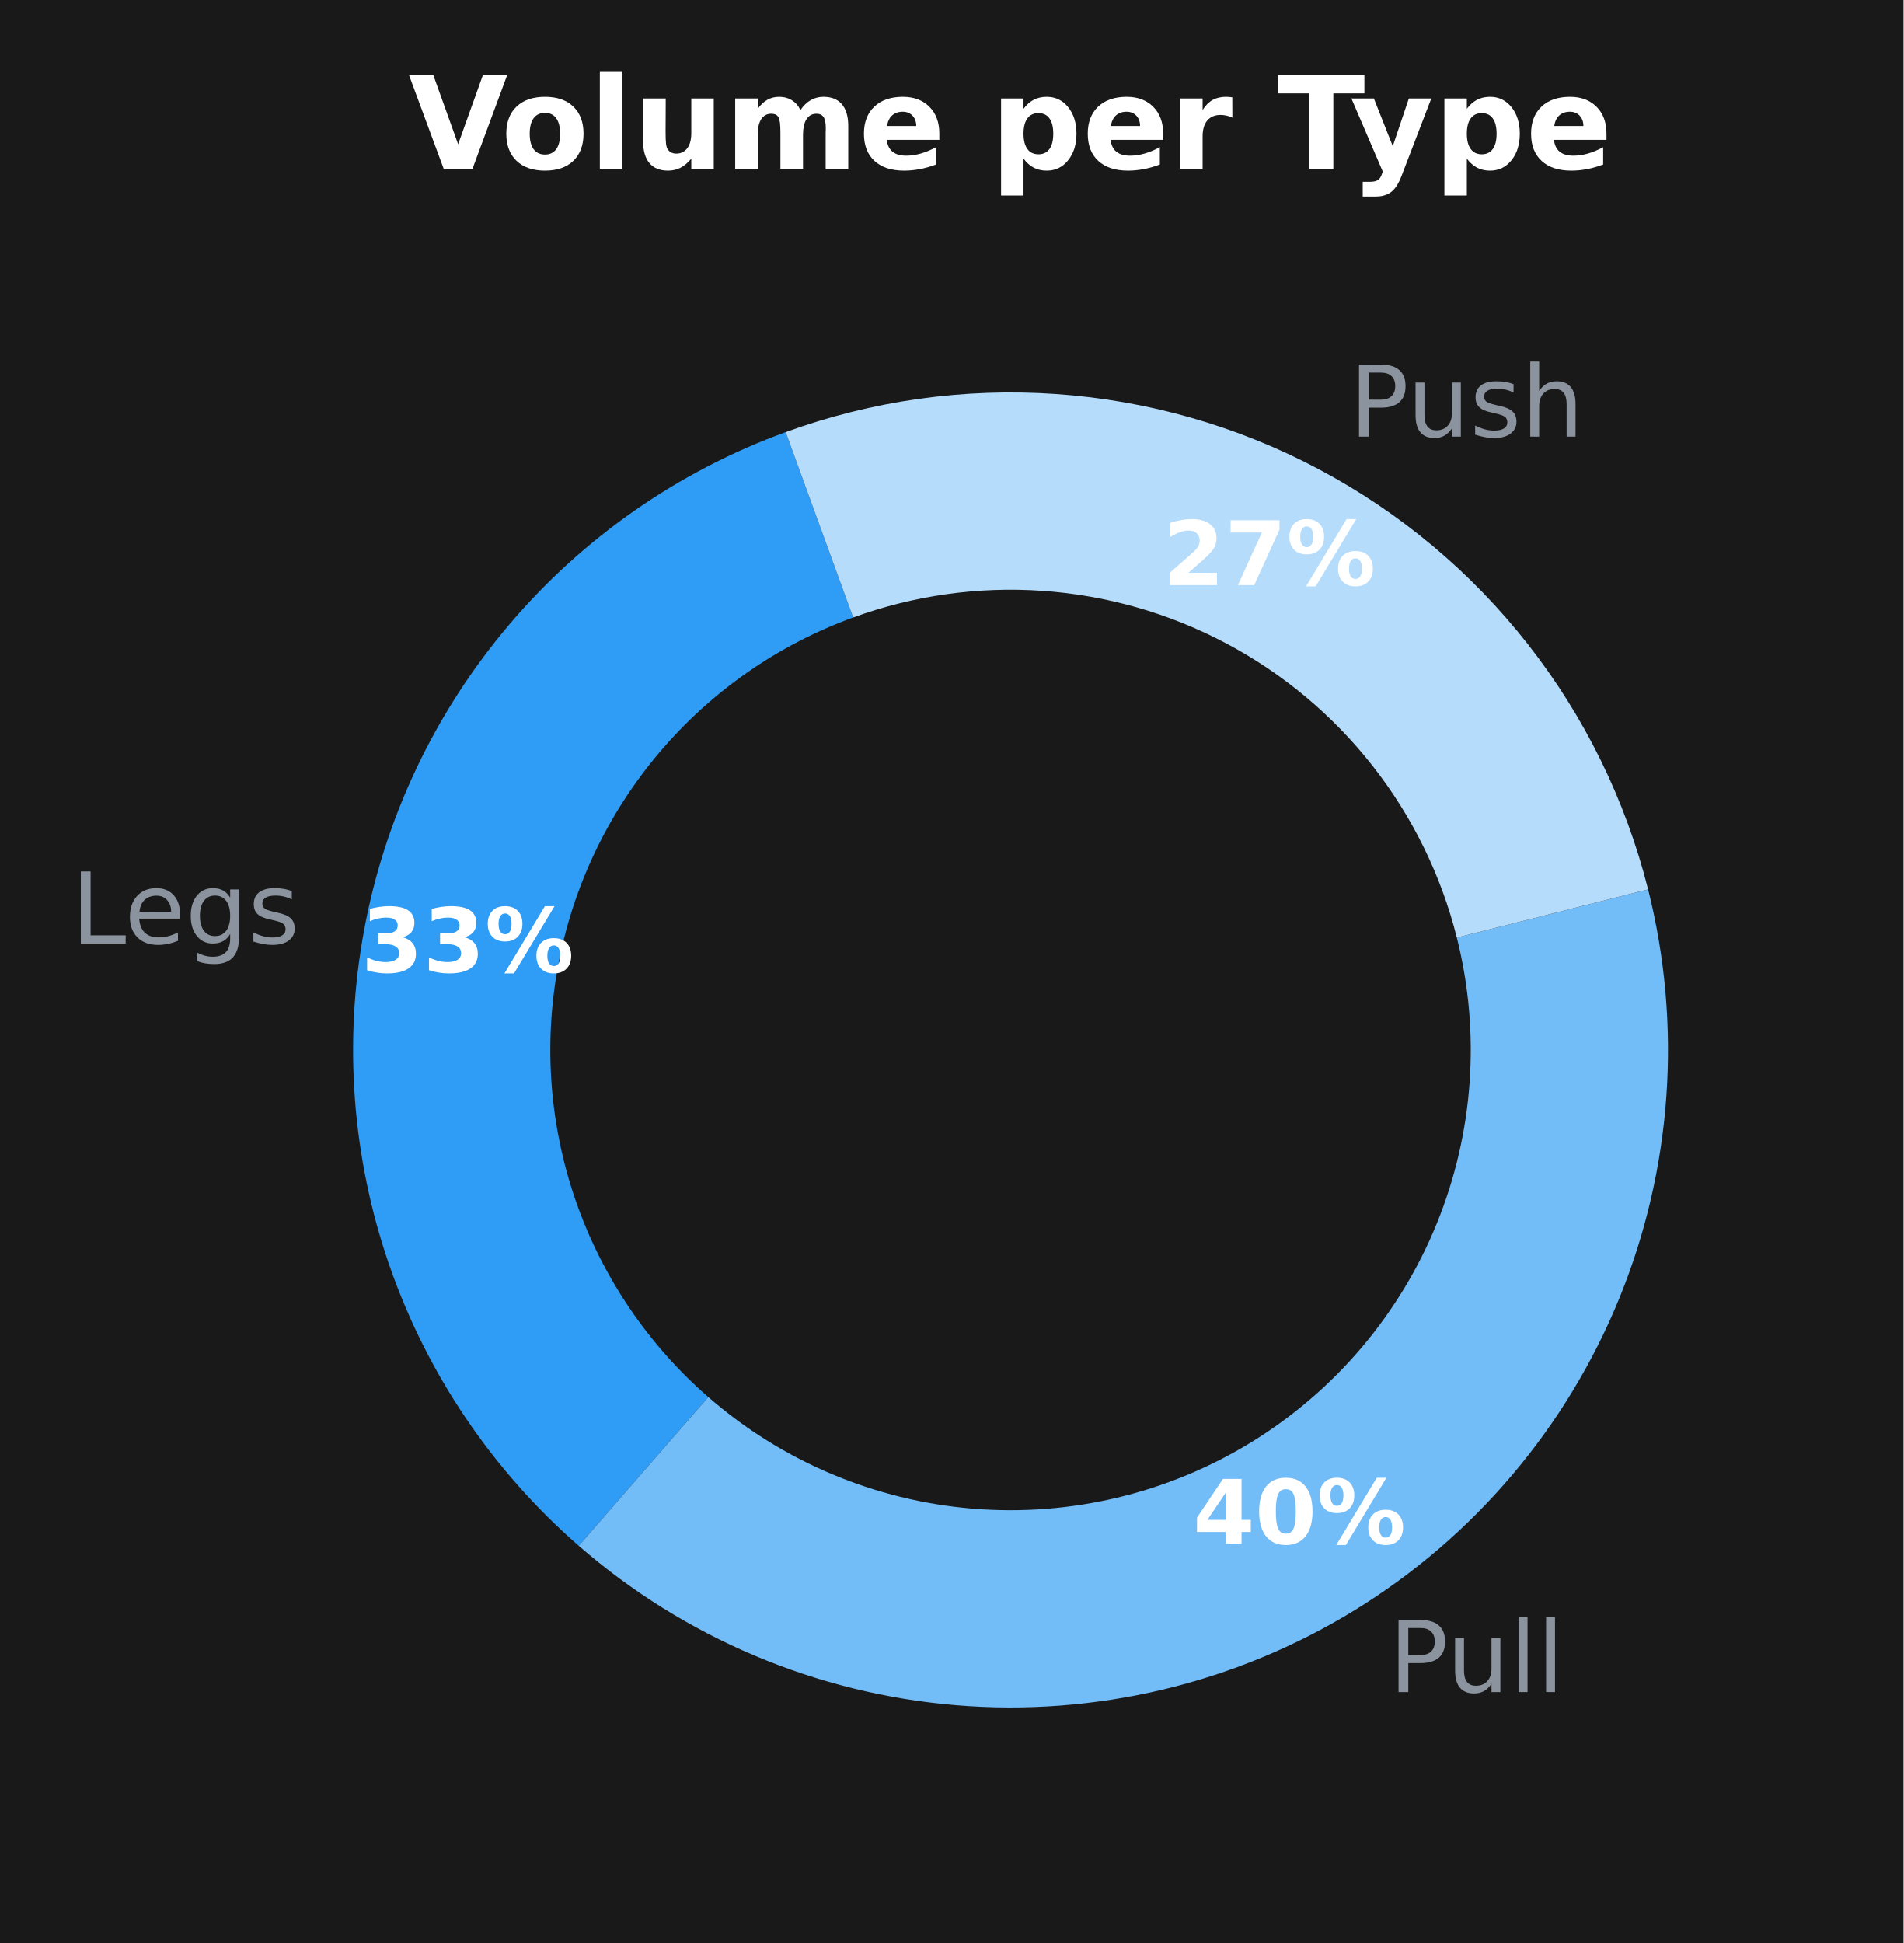
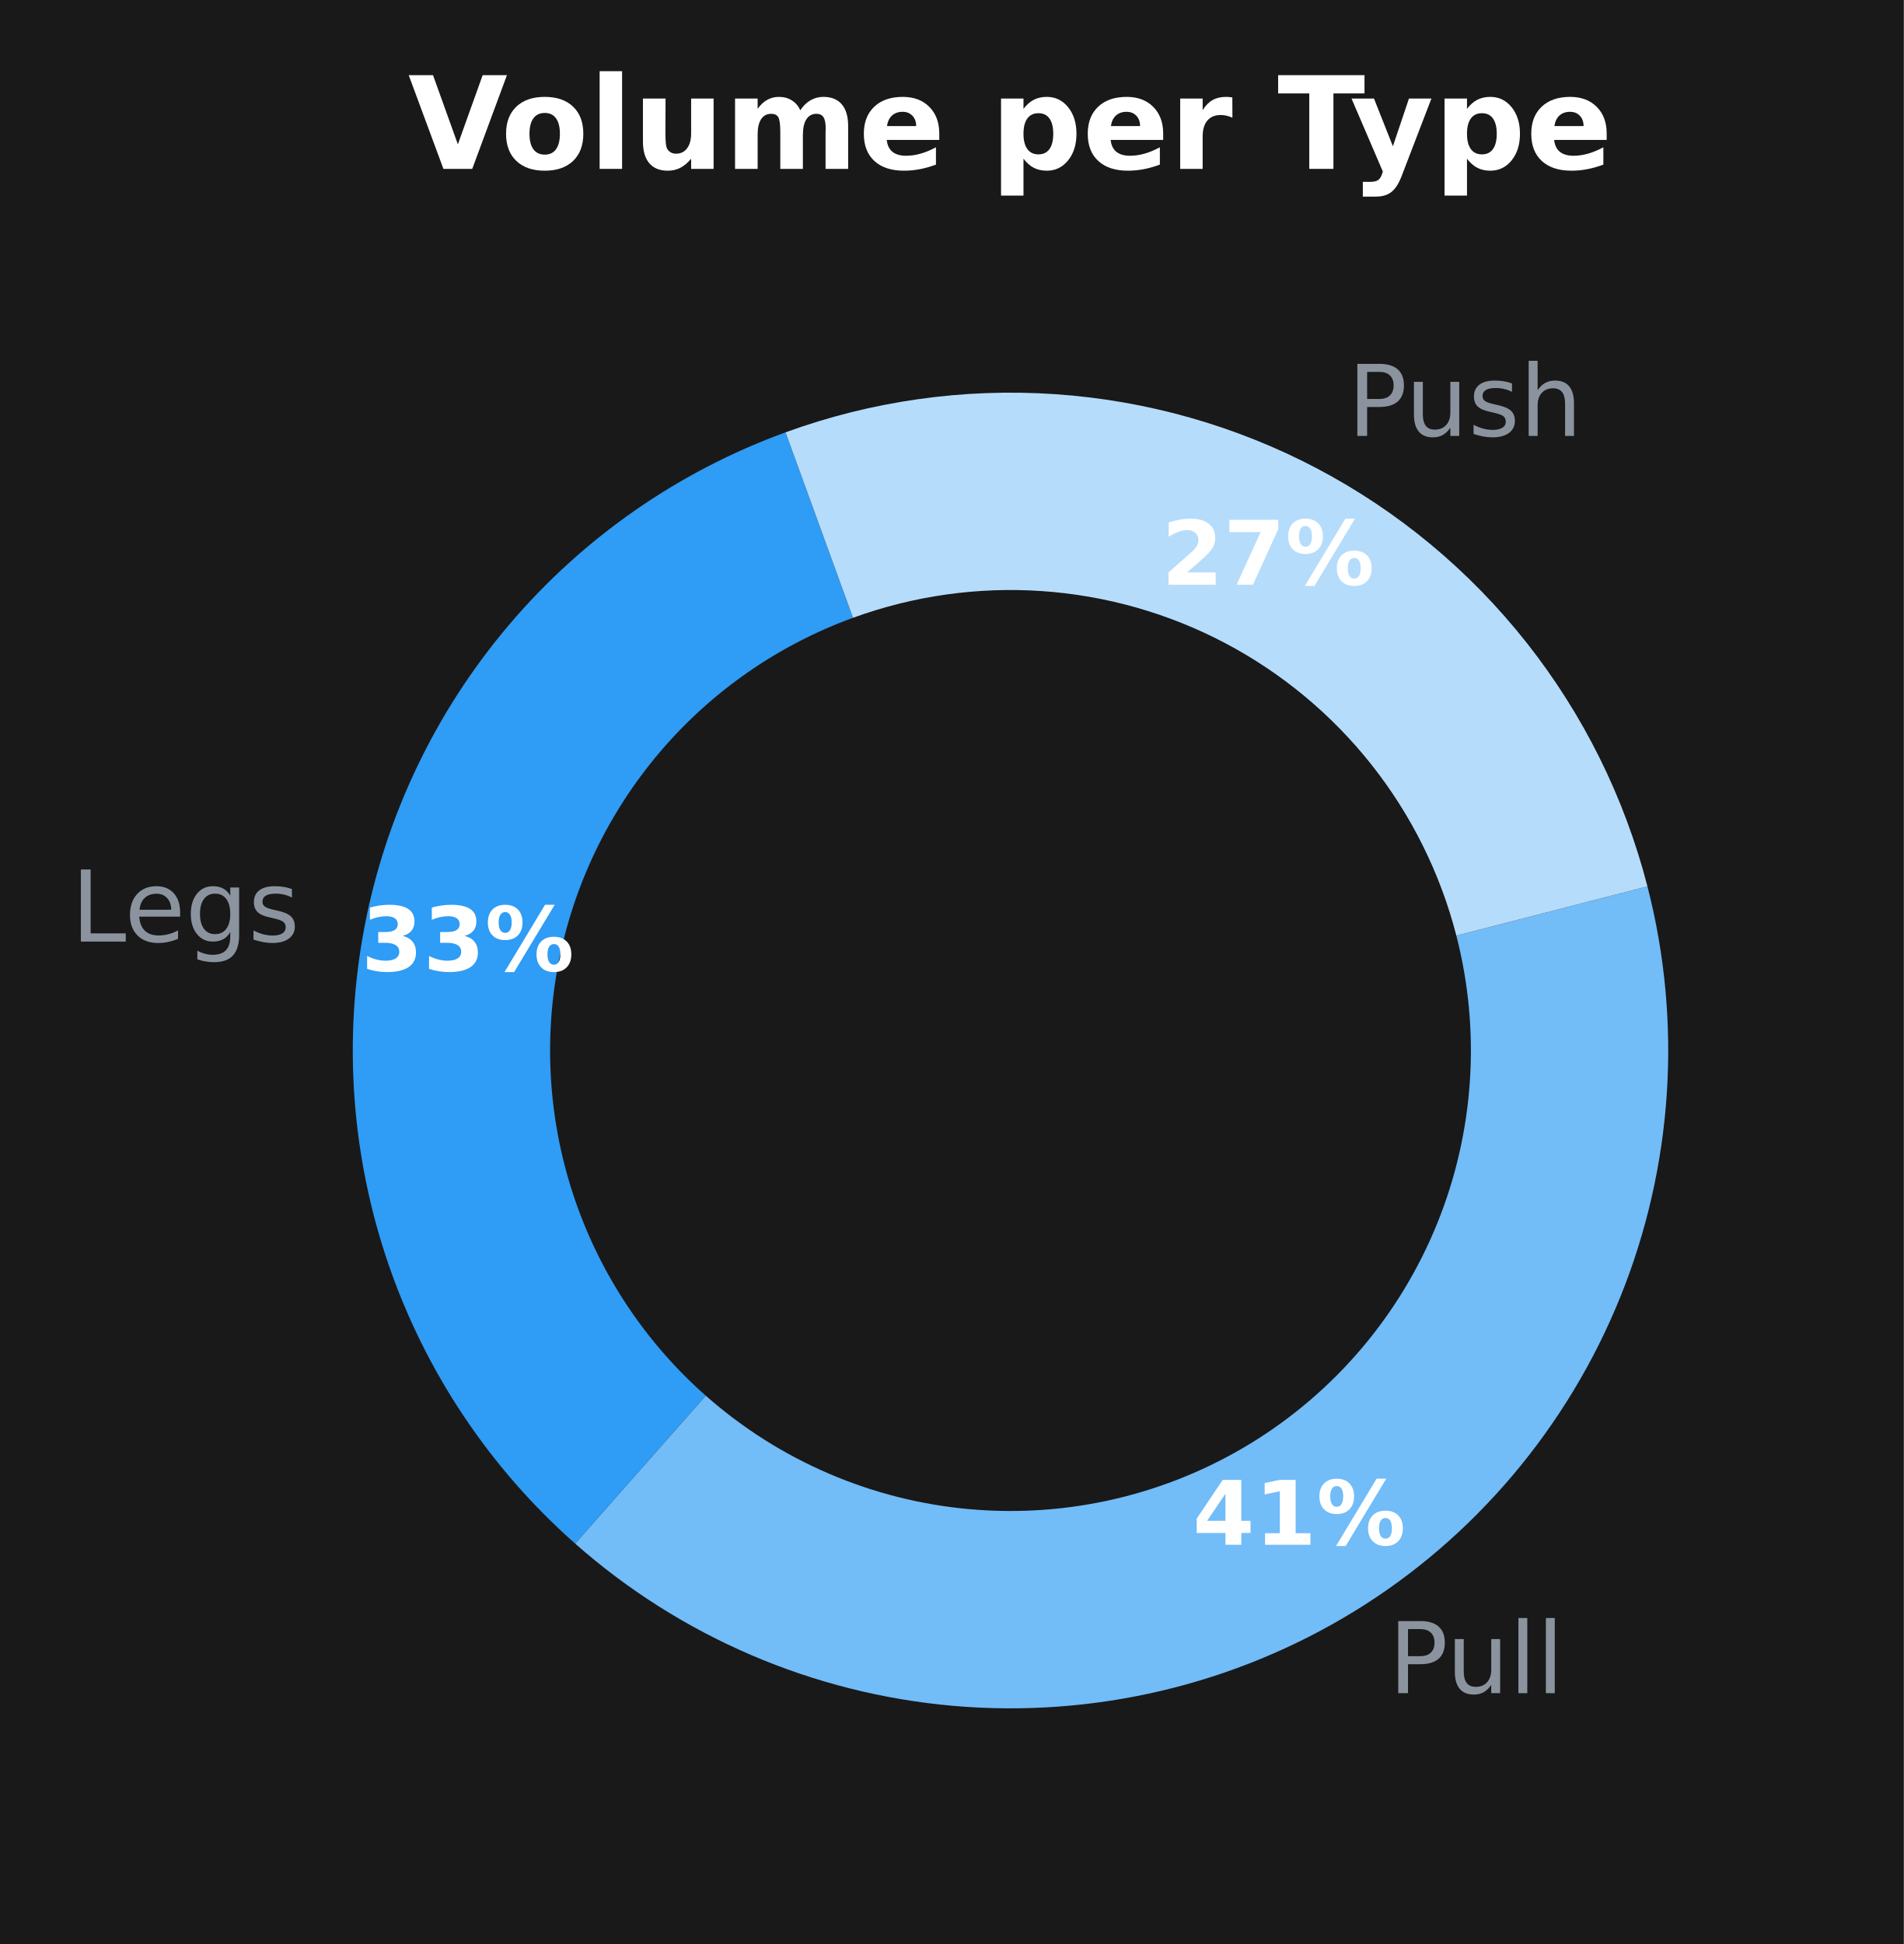
- <svg xmlns="http://www.w3.org/2000/svg" xmlns:xlink="http://www.w3.org/1999/xlink" width="192.617pt" height="196.598pt" viewBox="0 0 192.617 196.598" version="1.1">
+ <svg xmlns="http://www.w3.org/2000/svg" xmlns:xlink="http://www.w3.org/1999/xlink" width="192.571pt" height="196.598pt" viewBox="0 0 192.571 196.598" version="1.1">
  <defs>
    <style type="text/css">*{stroke-linejoin: round; stroke-linecap: butt}</style>
  </defs>
  <g id="figure_1">
    <g id="patch_1">
-       <path d="M 0 196.598  L 192.617 196.598  L 192.617 0  L 0 0  z " style="fill: #191919" />
+       <path d="M 0 196.598  L 192.571 196.598  L 192.571 0  L 0 0  z " style="fill: #191919" />
    </g>
    <g id="axes_1">
      <g id="patch_2">
-         <path d="M 79.503 43.722  C 68.627 47.68 58.971 54.409 51.491 63.241  C 44.011 72.072 38.963 82.705 36.849 94.083  C 34.734 105.462 35.625 117.198 39.433 128.127  C 43.241 139.056 49.836 148.805 58.563 156.406  L 71.671 141.356  C 65.562 136.035 60.946 129.211 58.28 121.561  C 55.615 113.91 54.991 105.695 56.471 97.73  C 57.951 89.765 61.485 82.322 66.721 76.14  C 71.957 69.958 78.716 65.248 86.329 62.477  z " style="fill: #2f9cf5" />
+         <path d="M 79.457 43.722  C 68.618 47.667 58.988 54.365 51.518 63.155  C 44.048 71.945 38.99 82.528 36.844 93.863  C 34.699 105.197 35.537 116.897 39.277 127.809  C 43.018 138.721 49.533 148.475 58.18 156.11  L 71.389 141.148  C 65.336 135.804 60.776 128.976 58.158 121.338  C 55.539 113.699 54.952 105.509 56.455 97.575  C 57.957 89.641 61.497 82.233 66.726 76.08  C 71.955 69.927 78.696 65.239 86.284 62.477  z " style="fill: #2f9cf5" />
      </g>
      <g id="patch_3">
-         <path d="M 58.563 156.406  C 69.245 165.709 82.624 171.362 96.74 172.537  C 110.857 173.711 124.986 170.347 137.058 162.938  C 149.131 155.528 158.527 144.453 163.87 131.334  C 169.213 118.215 170.23 103.727 166.771 89.991  L 147.416 94.865  C 149.838 104.48 149.126 114.622 145.386 123.805  C 141.646 132.988 135.068 140.741 126.618 145.928  C 118.167 151.115 108.277 153.469 98.395 152.647  C 88.514 151.825 79.149 147.868 71.671 141.356  z " style="fill: #72bcf8" />
+         <path d="M 58.18 156.11  C 68.851 165.531 82.268 171.283 96.449 172.516  C 110.63 173.749 124.839 170.399 136.975 162.96  C 149.112 155.522 158.546 144.382 163.884 131.186  C 169.222 117.991 170.187 103.424 166.636 89.64  L 147.308 94.619  C 149.794 104.268 149.119 114.465 145.382 123.702  C 141.646 132.939 135.042 140.737 126.546 145.944  C 118.051 151.15 108.104 153.496 98.178 152.633  C 88.251 151.77 78.859 147.743 71.389 141.148  z " style="fill: #72bcf8" />
      </g>
      <g id="patch_4">
-         <path d="M 166.771 89.991  C 164.497 80.963 160.354 72.512 154.609 65.186  C 148.864 57.86 141.646 51.821 133.42 47.46  C 125.195 43.099 116.146 40.513 106.858 39.869  C 97.571 39.225 88.251 40.538 79.503 43.722  L 86.329 62.477  C 92.453 60.248 98.977 59.329 105.478 59.78  C 111.979 60.231 118.314 62.041 124.071 65.094  C 129.829 68.146 134.882 72.374 138.903 77.502  C 142.925 82.63 145.825 88.546 147.416 94.865  z " style="fill: #b6dcfb" />
+         <path d="M 166.636 89.64  C 164.32 80.654 160.151 72.251 154.395 64.973  C 148.64 57.694 141.425 51.7 133.215 47.376  C 125.005 43.051 115.98 40.492 106.723 39.863  C 97.465 39.234 88.177 40.548 79.457 43.722  L 86.284 62.477  C 92.387 60.255 98.889 59.335 105.369 59.776  C 111.85 60.216 118.167 62.007 123.914 65.034  C 129.661 68.061 134.711 72.258 138.74 77.352  C 142.769 82.447 145.688 88.329 147.308 94.619  z " style="fill: #b6dcfb" />
      </g>
      <g id="matplotlib.axis_1" />
      <g id="matplotlib.axis_2" />
      <g id="text_1">
-         <g style="fill: #8b949e" transform="translate(7.2 95.46566) scale(0.1 -0.1)">
+         <g style="fill: #8b949e" transform="translate(7.2 95.22276) scale(0.1 -0.1)">
          <defs>
            <path id="DejaVuSans-2f" d="M 628 4666  L 1259 4666  L 1259 531  L 3531 531  L 3531 0  L 628 0  L 628 4666  z " transform="scale(0.015625)" />
            <path id="DejaVuSans-48" d="M 3597 1894  L 3597 1613  L 953 1613  Q 991 1019 1311 708  Q 1631 397 2203 397  Q 2534 397 2845 478  Q 3156 559 3463 722  L 3463 178  Q 3153 47 2828 -22  Q 2503 -91 2169 -91  Q 1331 -91 842 396  Q 353 884 353 1716  Q 353 2575 817 3079  Q 1281 3584 2069 3584  Q 2775 3584 3186 3129  Q 3597 2675 3597 1894  z M 3022 2063  Q 3016 2534 2758 2815  Q 2500 3097 2075 3097  Q 1594 3097 1305 2825  Q 1016 2553 972 2059  L 3022 2063  z " transform="scale(0.015625)" />
            <path id="DejaVuSans-4a" d="M 2906 1791  Q 2906 2416 2648 2759  Q 2391 3103 1925 3103  Q 1463 3103 1205 2759  Q 947 2416 947 1791  Q 947 1169 1205 825  Q 1463 481 1925 481  Q 2391 481 2648 825  Q 2906 1169 2906 1791  z M 3481 434  Q 3481 -459 3084 -895  Q 2688 -1331 1869 -1331  Q 1566 -1331 1297 -1286  Q 1028 -1241 775 -1147  L 775 -588  Q 1028 -725 1275 -790  Q 1522 -856 1778 -856  Q 2344 -856 2625 -561  Q 2906 -266 2906 331  L 2906 616  Q 2728 306 2450 153  Q 2172 0 1784 0  Q 1141 0 747 490  Q 353 981 353 1791  Q 353 2603 747 3093  Q 1141 3584 1784 3584  Q 2172 3584 2450 3431  Q 2728 3278 2906 2969  L 2906 3500  L 3481 3500  L 3481 434  z " transform="scale(0.015625)" />
            <path id="DejaVuSans-56" d="M 2834 3397  L 2834 2853  Q 2591 2978 2328 3040  Q 2066 3103 1784 3103  Q 1356 3103 1142 2972  Q 928 2841 928 2578  Q 928 2378 1081 2264  Q 1234 2150 1697 2047  L 1894 2003  Q 2506 1872 2764 1633  Q 3022 1394 3022 966  Q 3022 478 2636 193  Q 2250 -91 1575 -91  Q 1294 -91 989 -36  Q 684 19 347 128  L 347 722  Q 666 556 975 473  Q 1284 391 1588 391  Q 1994 391 2212 530  Q 2431 669 2431 922  Q 2431 1156 2273 1281  Q 2116 1406 1581 1522  L 1381 1569  Q 847 1681 609 1914  Q 372 2147 372 2553  Q 372 3047 722 3315  Q 1072 3584 1716 3584  Q 2034 3584 2315 3537  Q 2597 3491 2834 3397  z " transform="scale(0.015625)" />
          </defs>
          <use xlink:href="#DejaVuSans-2f" />
          <use xlink:href="#DejaVuSans-48" transform="translate(53.96875 0)" />
          <use xlink:href="#DejaVuSans-4a" transform="translate(115.5 0)" />
          <use xlink:href="#DejaVuSans-56" transform="translate(178.9844 0)" />
        </g>
      </g>
      <g id="text_2">
-         <g style="fill: #8b949e" transform="translate(140.5382 171.2057) scale(0.1 -0.1)">
+         <g style="fill: #8b949e" transform="translate(140.4518 171.2307) scale(0.1 -0.1)">
          <defs>
            <path id="DejaVuSans-33" d="M 1259 4147  L 1259 2394  L 2053 2394  Q 2494 2394 2734 2622  Q 2975 2850 2975 3272  Q 2975 3691 2734 3919  Q 2494 4147 2053 4147  L 1259 4147  z M 628 4666  L 2053 4666  Q 2838 4666 3239 4311  Q 3641 3956 3641 3272  Q 3641 2581 3239 2228  Q 2838 1875 2053 1875  L 1259 1875  L 1259 0  L 628 0  L 628 4666  z " transform="scale(0.015625)" />
            <path id="DejaVuSans-58" d="M 544 1381  L 544 3500  L 1119 3500  L 1119 1403  Q 1119 906 1312 657  Q 1506 409 1894 409  Q 2359 409 2629 706  Q 2900 1003 2900 1516  L 2900 3500  L 3475 3500  L 3475 0  L 2900 0  L 2900 538  Q 2691 219 2414 64  Q 2138 -91 1772 -91  Q 1169 -91 856 284  Q 544 659 544 1381  z M 1991 3584  L 1991 3584  z " transform="scale(0.015625)" />
            <path id="DejaVuSans-4f" d="M 603 4863  L 1178 4863  L 1178 0  L 603 0  L 603 4863  z " transform="scale(0.015625)" />
          </defs>
          <use xlink:href="#DejaVuSans-33" />
          <use xlink:href="#DejaVuSans-58" transform="translate(58.54688 0)" />
          <use xlink:href="#DejaVuSans-4f" transform="translate(121.9219 0)" />
          <use xlink:href="#DejaVuSans-4f" transform="translate(149.7031 0)" />
        </g>
      </g>
      <g id="text_3">
-         <g style="fill: #8b949e" transform="translate(136.5368 44.18062) scale(0.1 -0.1)">
+         <g style="fill: #8b949e" transform="translate(136.3151 44.08756) scale(0.1 -0.1)">
          <defs>
            <path id="DejaVuSans-4b" d="M 3513 2113  L 3513 0  L 2938 0  L 2938 2094  Q 2938 2591 2744 2837  Q 2550 3084 2163 3084  Q 1697 3084 1428 2787  Q 1159 2491 1159 1978  L 1159 0  L 581 0  L 581 4863  L 1159 4863  L 1159 2956  Q 1366 3272 1645 3428  Q 1925 3584 2291 3584  Q 2894 3584 3203 3211  Q 3513 2838 3513 2113  z " transform="scale(0.015625)" />
          </defs>
          <use xlink:href="#DejaVuSans-33" />
          <use xlink:href="#DejaVuSans-58" transform="translate(58.54688 0)" />
          <use xlink:href="#DejaVuSans-56" transform="translate(121.9219 0)" />
          <use xlink:href="#DejaVuSans-4b" transform="translate(174.0156 0)" />
        </g>
      </g>
      <g id="text_4">
-         <g style="fill: #ffffff" transform="translate(36.54279 98.36607) scale(0.09 -0.09)">
+         <g style="fill: #ffffff" transform="translate(36.53202 98.18058) scale(0.09 -0.09)">
          <defs>
            <path id="DejaVuSans-Bold-16" d="M 2981 2516  Q 3453 2394 3698 2092  Q 3944 1791 3944 1325  Q 3944 631 3412 270  Q 2881 -91 1863 -91  Q 1503 -91 1142 -33  Q 781 25 428 141  L 428 1069  Q 766 900 1098 814  Q 1431 728 1753 728  Q 2231 728 2486 893  Q 2741 1059 2741 1369  Q 2741 1688 2480 1852  Q 2219 2016 1709 2016  L 1228 2016  L 1228 2791  L 1734 2791  Q 2188 2791 2409 2933  Q 2631 3075 2631 3366  Q 2631 3634 2415 3781  Q 2200 3928 1806 3928  Q 1516 3928 1219 3862  Q 922 3797 628 3669  L 628 4550  Q 984 4650 1334 4700  Q 1684 4750 2022 4750  Q 2931 4750 3382 4451  Q 3834 4153 3834 3553  Q 3834 3144 3618 2883  Q 3403 2622 2981 2516  z " transform="scale(0.015625)" />
            <path id="DejaVuSans-Bold-8" d="M 4959 1925  Q 4738 1925 4616 1733  Q 4494 1541 4494 1184  Q 4494 825 4614 633  Q 4734 441 4959 441  Q 5184 441 5303 633  Q 5422 825 5422 1184  Q 5422 1541 5301 1733  Q 5181 1925 4959 1925  z M 4959 2450  Q 5541 2450 5875 2112  Q 6209 1775 6209 1184  Q 6209 594 5875 251  Q 5541 -91 4959 -91  Q 4378 -91 4042 251  Q 3706 594 3706 1184  Q 3706 1772 4042 2111  Q 4378 2450 4959 2450  z M 2094 -91  L 1403 -91  L 4319 4750  L 5013 4750  L 2094 -91  z M 1453 4750  Q 2034 4750 2367 4411  Q 2700 4072 2700 3481  Q 2700 2891 2367 2550  Q 2034 2209 1453 2209  Q 872 2209 539 2550  Q 206 2891 206 3481  Q 206 4072 539 4411  Q 872 4750 1453 4750  z M 1453 4225  Q 1228 4225 1106 4031  Q 984 3838 984 3481  Q 984 3122 1106 2926  Q 1228 2731 1453 2731  Q 1678 2731 1798 2926  Q 1919 3122 1919 3481  Q 1919 3838 1797 4031  Q 1675 4225 1453 4225  z " transform="scale(0.015625)" />
          </defs>
          <use xlink:href="#DejaVuSans-Bold-16" />
          <use xlink:href="#DejaVuSans-Bold-16" transform="translate(69.57812 0)" />
          <use xlink:href="#DejaVuSans-Bold-8" transform="translate(139.1562 0)" />
        </g>
      </g>
      <g id="text_5">
-         <g style="fill: #ffffff" transform="translate(120.7187 156.2036) scale(0.09 -0.09)">
+         <g style="fill: #ffffff" transform="translate(120.642 156.2227) scale(0.09 -0.09)">
          <defs>
            <path id="DejaVuSans-Bold-17" d="M 2356 3675  L 1038 1722  L 2356 1722  L 2356 3675  z M 2156 4666  L 3494 4666  L 3494 1722  L 4159 1722  L 4159 850  L 3494 850  L 3494 0  L 2356 0  L 2356 850  L 288 850  L 288 1881  L 2156 4666  z " transform="scale(0.015625)" />
-             <path id="DejaVuSans-Bold-13" d="M 2944 2338  Q 2944 3213 2780 3570  Q 2616 3928 2228 3928  Q 1841 3928 1675 3570  Q 1509 3213 1509 2338  Q 1509 1453 1675 1090  Q 1841 728 2228 728  Q 2613 728 2778 1090  Q 2944 1453 2944 2338  z M 4147 2328  Q 4147 1169 3647 539  Q 3147 -91 2228 -91  Q 1306 -91 806 539  Q 306 1169 306 2328  Q 306 3491 806 4120  Q 1306 4750 2228 4750  Q 3147 4750 3647 4120  Q 4147 3491 4147 2328  z " transform="scale(0.015625)" />
+             <path id="DejaVuSans-Bold-14" d="M 750 831  L 1813 831  L 1813 3847  L 722 3622  L 722 4441  L 1806 4666  L 2950 4666  L 2950 831  L 4013 831  L 4013 0  L 750 0  L 750 831  z " transform="scale(0.015625)" />
          </defs>
          <use xlink:href="#DejaVuSans-Bold-17" />
-           <use xlink:href="#DejaVuSans-Bold-13" transform="translate(69.57812 0)" />
+           <use xlink:href="#DejaVuSans-Bold-14" transform="translate(69.57812 0)" />
          <use xlink:href="#DejaVuSans-Bold-8" transform="translate(139.1562 0)" />
        </g>
      </g>
      <g id="text_6">
-         <g style="fill: #ffffff" transform="translate(117.6631 59.20265) scale(0.09 -0.09)">
+         <g style="fill: #ffffff" transform="translate(117.4831 59.13159) scale(0.09 -0.09)">
          <defs>
            <path id="DejaVuSans-Bold-15" d="M 1844 884  L 3897 884  L 3897 0  L 506 0  L 506 884  L 2209 2388  Q 2438 2594 2547 2791  Q 2656 2988 2656 3200  Q 2656 3528 2436 3728  Q 2216 3928 1850 3928  Q 1569 3928 1234 3808  Q 900 3688 519 3450  L 519 4475  Q 925 4609 1322 4679  Q 1719 4750 2100 4750  Q 2938 4750 3402 4381  Q 3866 4013 3866 3353  Q 3866 2972 3669 2642  Q 3472 2313 2841 1759  L 1844 884  z " transform="scale(0.015625)" />
            <path id="DejaVuSans-Bold-1a" d="M 428 4666  L 3944 4666  L 3944 3988  L 2125 0  L 953 0  L 2675 3781  L 428 3781  L 428 4666  z " transform="scale(0.015625)" />
          </defs>
          <use xlink:href="#DejaVuSans-Bold-15" />
          <use xlink:href="#DejaVuSans-Bold-1a" transform="translate(69.57812 0)" />
          <use xlink:href="#DejaVuSans-Bold-8" transform="translate(139.1562 0)" />
        </g>
      </g>
      <g id="text_7">
-         <g style="fill: #ffffff" transform="translate(41.32449 17.07797) scale(0.13 -0.13)">
+         <g style="fill: #ffffff" transform="translate(41.27893 17.07797) scale(0.13 -0.13)">
          <defs>
            <path id="DejaVuSans-Bold-39" d="M 31 4666  L 1241 4666  L 2478 1222  L 3713 4666  L 4922 4666  L 3194 0  L 1759 0  L 31 4666  z " transform="scale(0.015625)" />
            <path id="DejaVuSans-Bold-52" d="M 2203 2784  Q 1831 2784 1636 2517  Q 1441 2250 1441 1747  Q 1441 1244 1636 976  Q 1831 709 2203 709  Q 2569 709 2762 976  Q 2956 1244 2956 1747  Q 2956 2250 2762 2517  Q 2569 2784 2203 2784  z M 2203 3584  Q 3106 3584 3614 3096  Q 4122 2609 4122 1747  Q 4122 884 3614 396  Q 3106 -91 2203 -91  Q 1297 -91 786 396  Q 275 884 275 1747  Q 275 2609 786 3096  Q 1297 3584 2203 3584  z " transform="scale(0.015625)" />
            <path id="DejaVuSans-Bold-4f" d="M 538 4863  L 1656 4863  L 1656 0  L 538 0  L 538 4863  z " transform="scale(0.015625)" />
            <path id="DejaVuSans-Bold-58" d="M 500 1363  L 500 3500  L 1625 3500  L 1625 3150  Q 1625 2866 1622 2436  Q 1619 2006 1619 1863  Q 1619 1441 1641 1255  Q 1663 1069 1716 984  Q 1784 875 1895 815  Q 2006 756 2150 756  Q 2500 756 2700 1025  Q 2900 1294 2900 1772  L 2900 3500  L 4019 3500  L 4019 0  L 2900 0  L 2900 506  Q 2647 200 2364 54  Q 2081 -91 1741 -91  Q 1134 -91 817 281  Q 500 653 500 1363  z " transform="scale(0.015625)" />
            <path id="DejaVuSans-Bold-50" d="M 3781 2919  Q 3994 3244 4286 3414  Q 4578 3584 4928 3584  Q 5531 3584 5847 3212  Q 6163 2841 6163 2131  L 6163 0  L 5038 0  L 5038 1825  Q 5041 1866 5042 1909  Q 5044 1953 5044 2034  Q 5044 2406 4934 2573  Q 4825 2741 4581 2741  Q 4263 2741 4089 2478  Q 3916 2216 3909 1719  L 3909 0  L 2784 0  L 2784 1825  Q 2784 2406 2684 2573  Q 2584 2741 2328 2741  Q 2006 2741 1831 2477  Q 1656 2213 1656 1722  L 1656 0  L 531 0  L 531 3500  L 1656 3500  L 1656 2988  Q 1863 3284 2130 3434  Q 2397 3584 2719 3584  Q 3081 3584 3359 3409  Q 3638 3234 3781 2919  z " transform="scale(0.015625)" />
            <path id="DejaVuSans-Bold-48" d="M 4031 1759  L 4031 1441  L 1416 1441  Q 1456 1047 1700 850  Q 1944 653 2381 653  Q 2734 653 3104 758  Q 3475 863 3866 1075  L 3866 213  Q 3469 63 3072 -14  Q 2675 -91 2278 -91  Q 1328 -91 801 392  Q 275 875 275 1747  Q 275 2603 792 3093  Q 1309 3584 2216 3584  Q 3041 3584 3536 3087  Q 4031 2591 4031 1759  z M 2881 2131  Q 2881 2450 2695 2645  Q 2509 2841 2209 2841  Q 1884 2841 1681 2658  Q 1478 2475 1428 2131  L 2881 2131  z " transform="scale(0.015625)" />
            <path id="DejaVuSans-Bold-3" transform="scale(0.015625)" />
            <path id="DejaVuSans-Bold-53" d="M 1656 506  L 1656 -1331  L 538 -1331  L 538 3500  L 1656 3500  L 1656 2988  Q 1888 3294 2169 3439  Q 2450 3584 2816 3584  Q 3463 3584 3878 3070  Q 4294 2556 4294 1747  Q 4294 938 3878 423  Q 3463 -91 2816 -91  Q 2450 -91 2169 54  Q 1888 200 1656 506  z M 2400 2772  Q 2041 2772 1848 2508  Q 1656 2244 1656 1747  Q 1656 1250 1848 986  Q 2041 722 2400 722  Q 2759 722 2948 984  Q 3138 1247 3138 1747  Q 3138 2247 2948 2509  Q 2759 2772 2400 2772  z " transform="scale(0.015625)" />
            <path id="DejaVuSans-Bold-55" d="M 3138 2547  Q 2991 2616 2845 2648  Q 2700 2681 2553 2681  Q 2122 2681 1889 2404  Q 1656 2128 1656 1613  L 1656 0  L 538 0  L 538 3500  L 1656 3500  L 1656 2925  Q 1872 3269 2151 3426  Q 2431 3584 2822 3584  Q 2878 3584 2943 3579  Q 3009 3575 3134 3559  L 3138 2547  z " transform="scale(0.015625)" />
            <path id="DejaVuSans-Bold-37" d="M 31 4666  L 4331 4666  L 4331 3756  L 2784 3756  L 2784 0  L 1581 0  L 1581 3756  L 31 3756  L 31 4666  z " transform="scale(0.015625)" />
            <path id="DejaVuSans-Bold-5c" d="M 78 3500  L 1197 3500  L 2138 1125  L 2938 3500  L 4056 3500  L 2584 -331  Q 2363 -916 2067 -1148  Q 1772 -1381 1288 -1381  L 641 -1381  L 641 -647  L 991 -647  Q 1275 -647 1404 -556  Q 1534 -466 1606 -231  L 1638 -134  L 78 3500  z " transform="scale(0.015625)" />
          </defs>
          <use xlink:href="#DejaVuSans-Bold-39" />
          <use xlink:href="#DejaVuSans-Bold-52" transform="translate(71.92188 0)" />
          <use xlink:href="#DejaVuSans-Bold-4f" transform="translate(140.625 0)" />
          <use xlink:href="#DejaVuSans-Bold-58" transform="translate(174.9062 0)" />
          <use xlink:href="#DejaVuSans-Bold-50" transform="translate(246.0938 0)" />
          <use xlink:href="#DejaVuSans-Bold-48" transform="translate(350.2969 0)" />
          <use xlink:href="#DejaVuSans-Bold-3" transform="translate(418.125 0)" />
          <use xlink:href="#DejaVuSans-Bold-53" transform="translate(452.9375 0)" />
          <use xlink:href="#DejaVuSans-Bold-48" transform="translate(524.5156 0)" />
          <use xlink:href="#DejaVuSans-Bold-55" transform="translate(592.3438 0)" />
          <use xlink:href="#DejaVuSans-Bold-3" transform="translate(641.6562 0)" />
          <use xlink:href="#DejaVuSans-Bold-37" transform="translate(676.4688 0)" />
          <use xlink:href="#DejaVuSans-Bold-5c" transform="translate(732.8281 0)" />
          <use xlink:href="#DejaVuSans-Bold-53" transform="translate(798.0156 0)" />
          <use xlink:href="#DejaVuSans-Bold-48" transform="translate(869.5938 0)" />
        </g>
      </g>
    </g>
  </g>
</svg>
